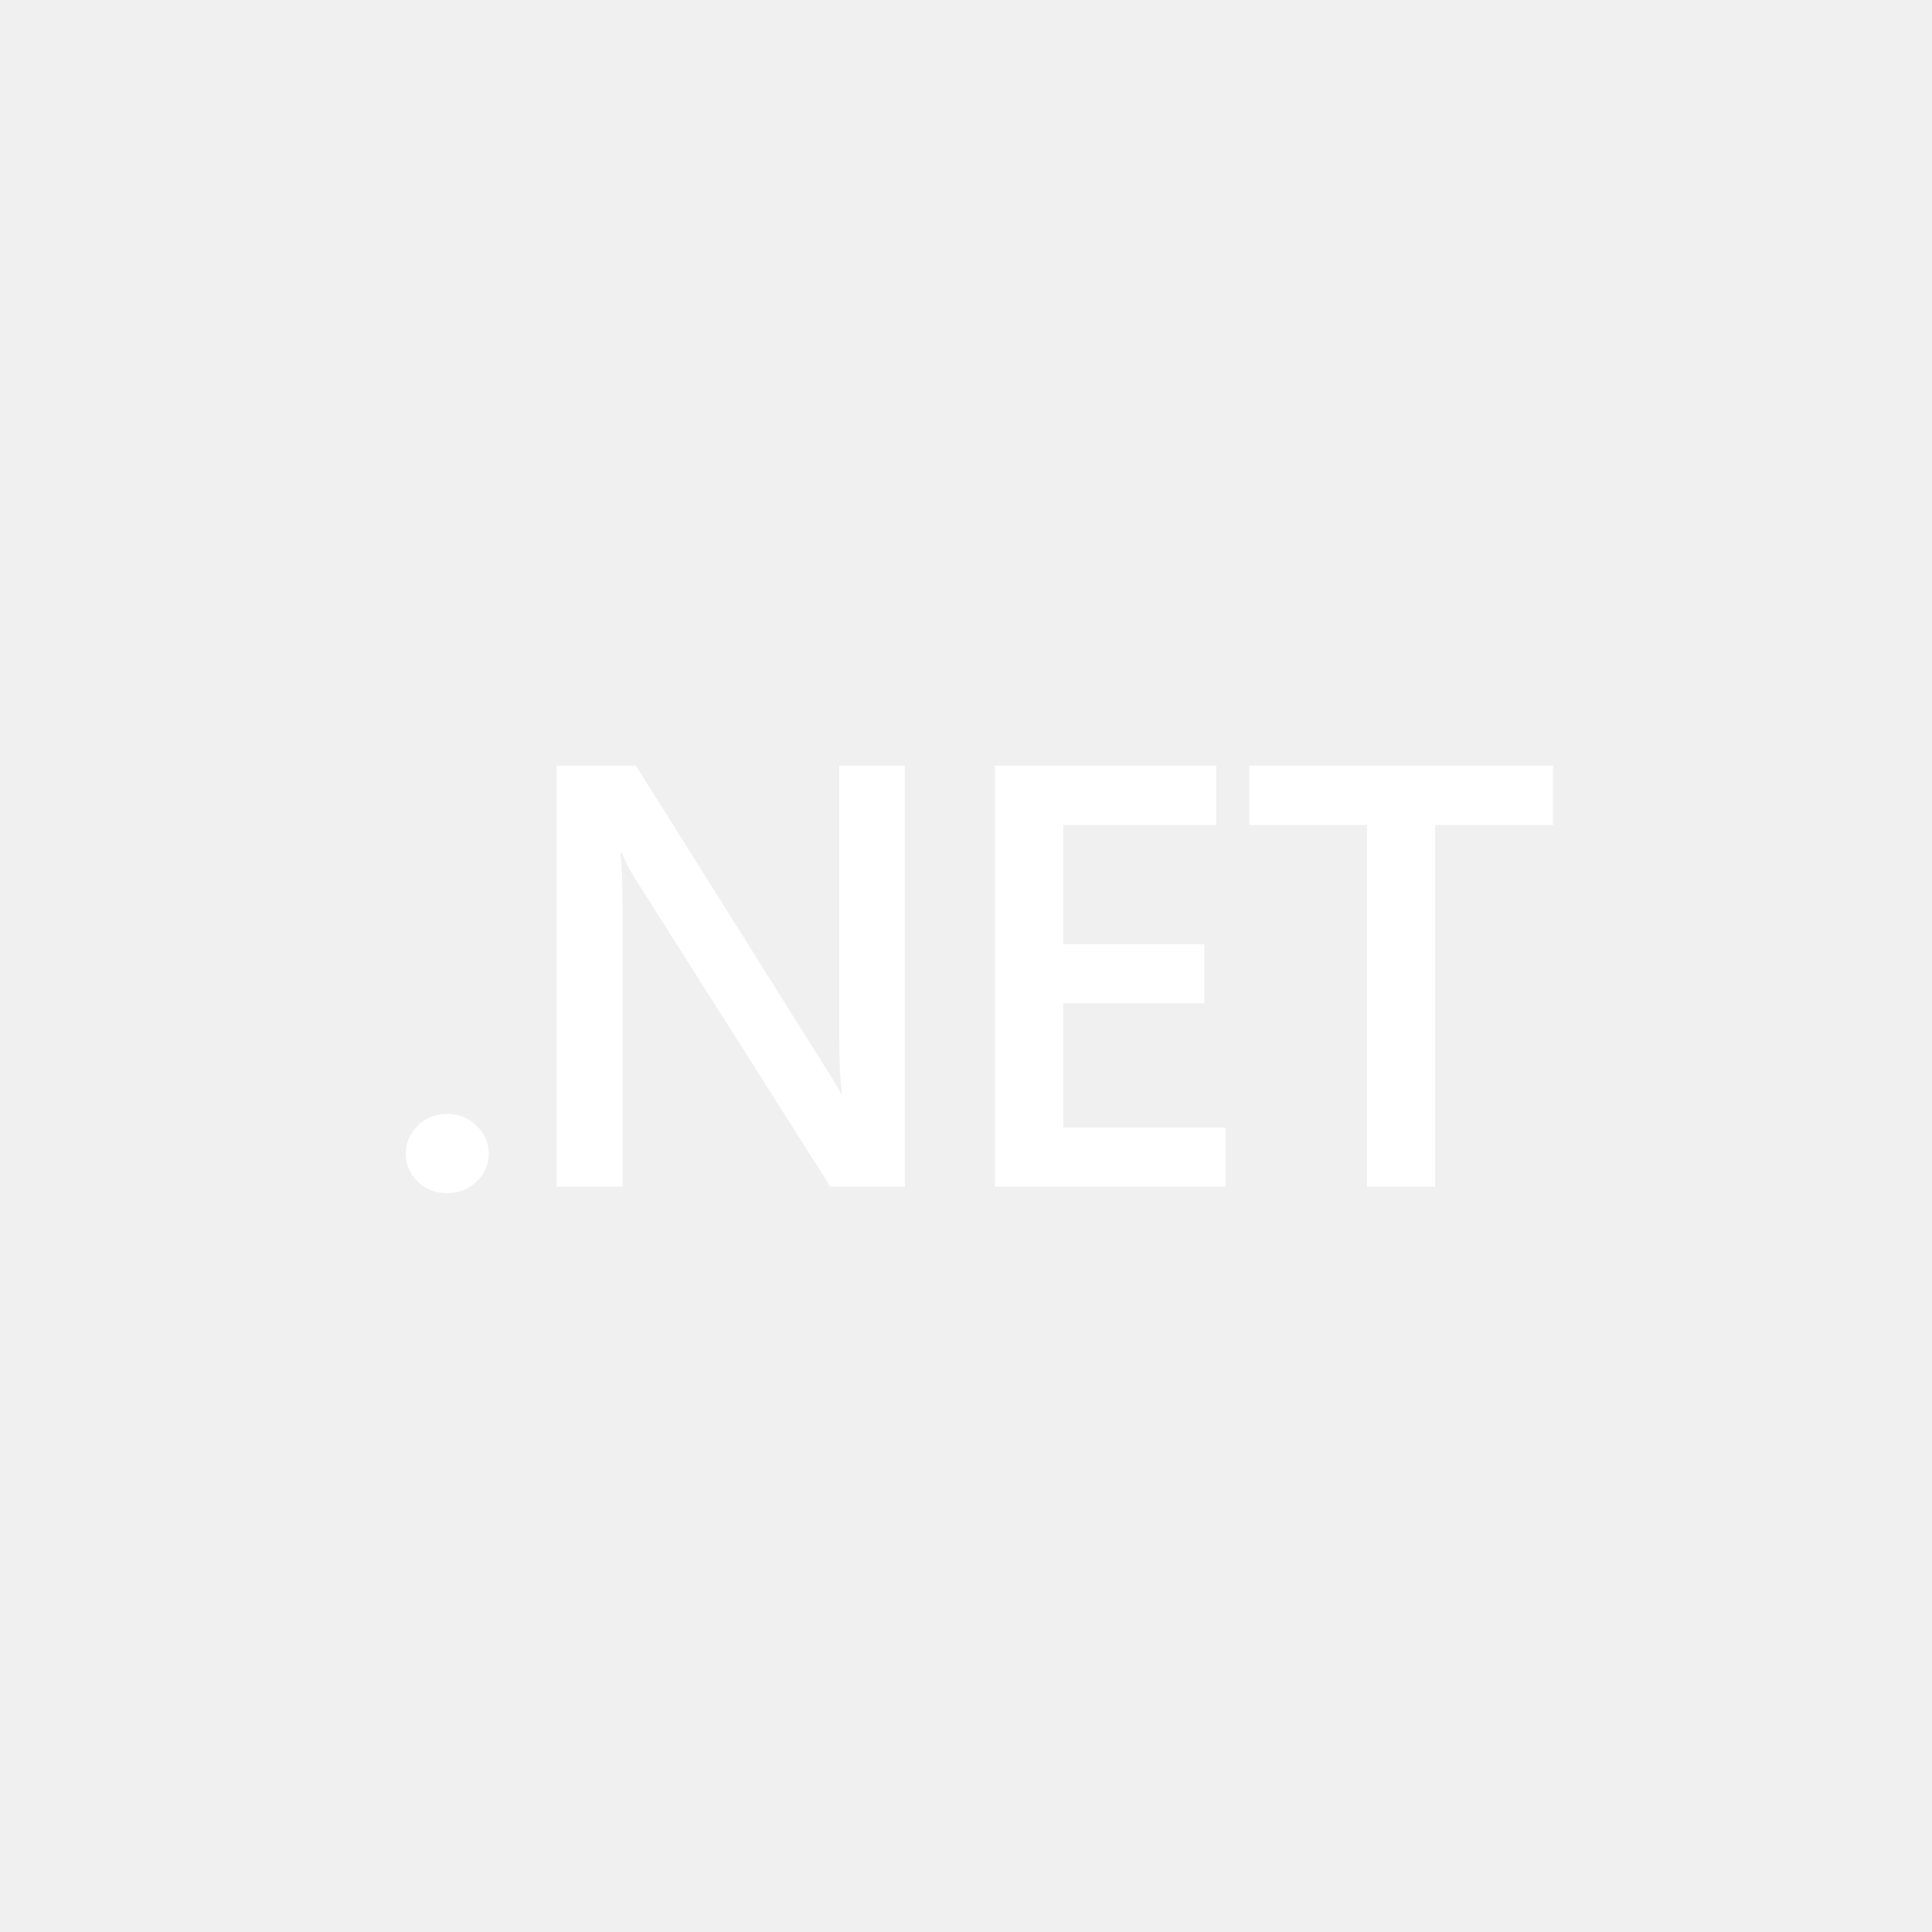
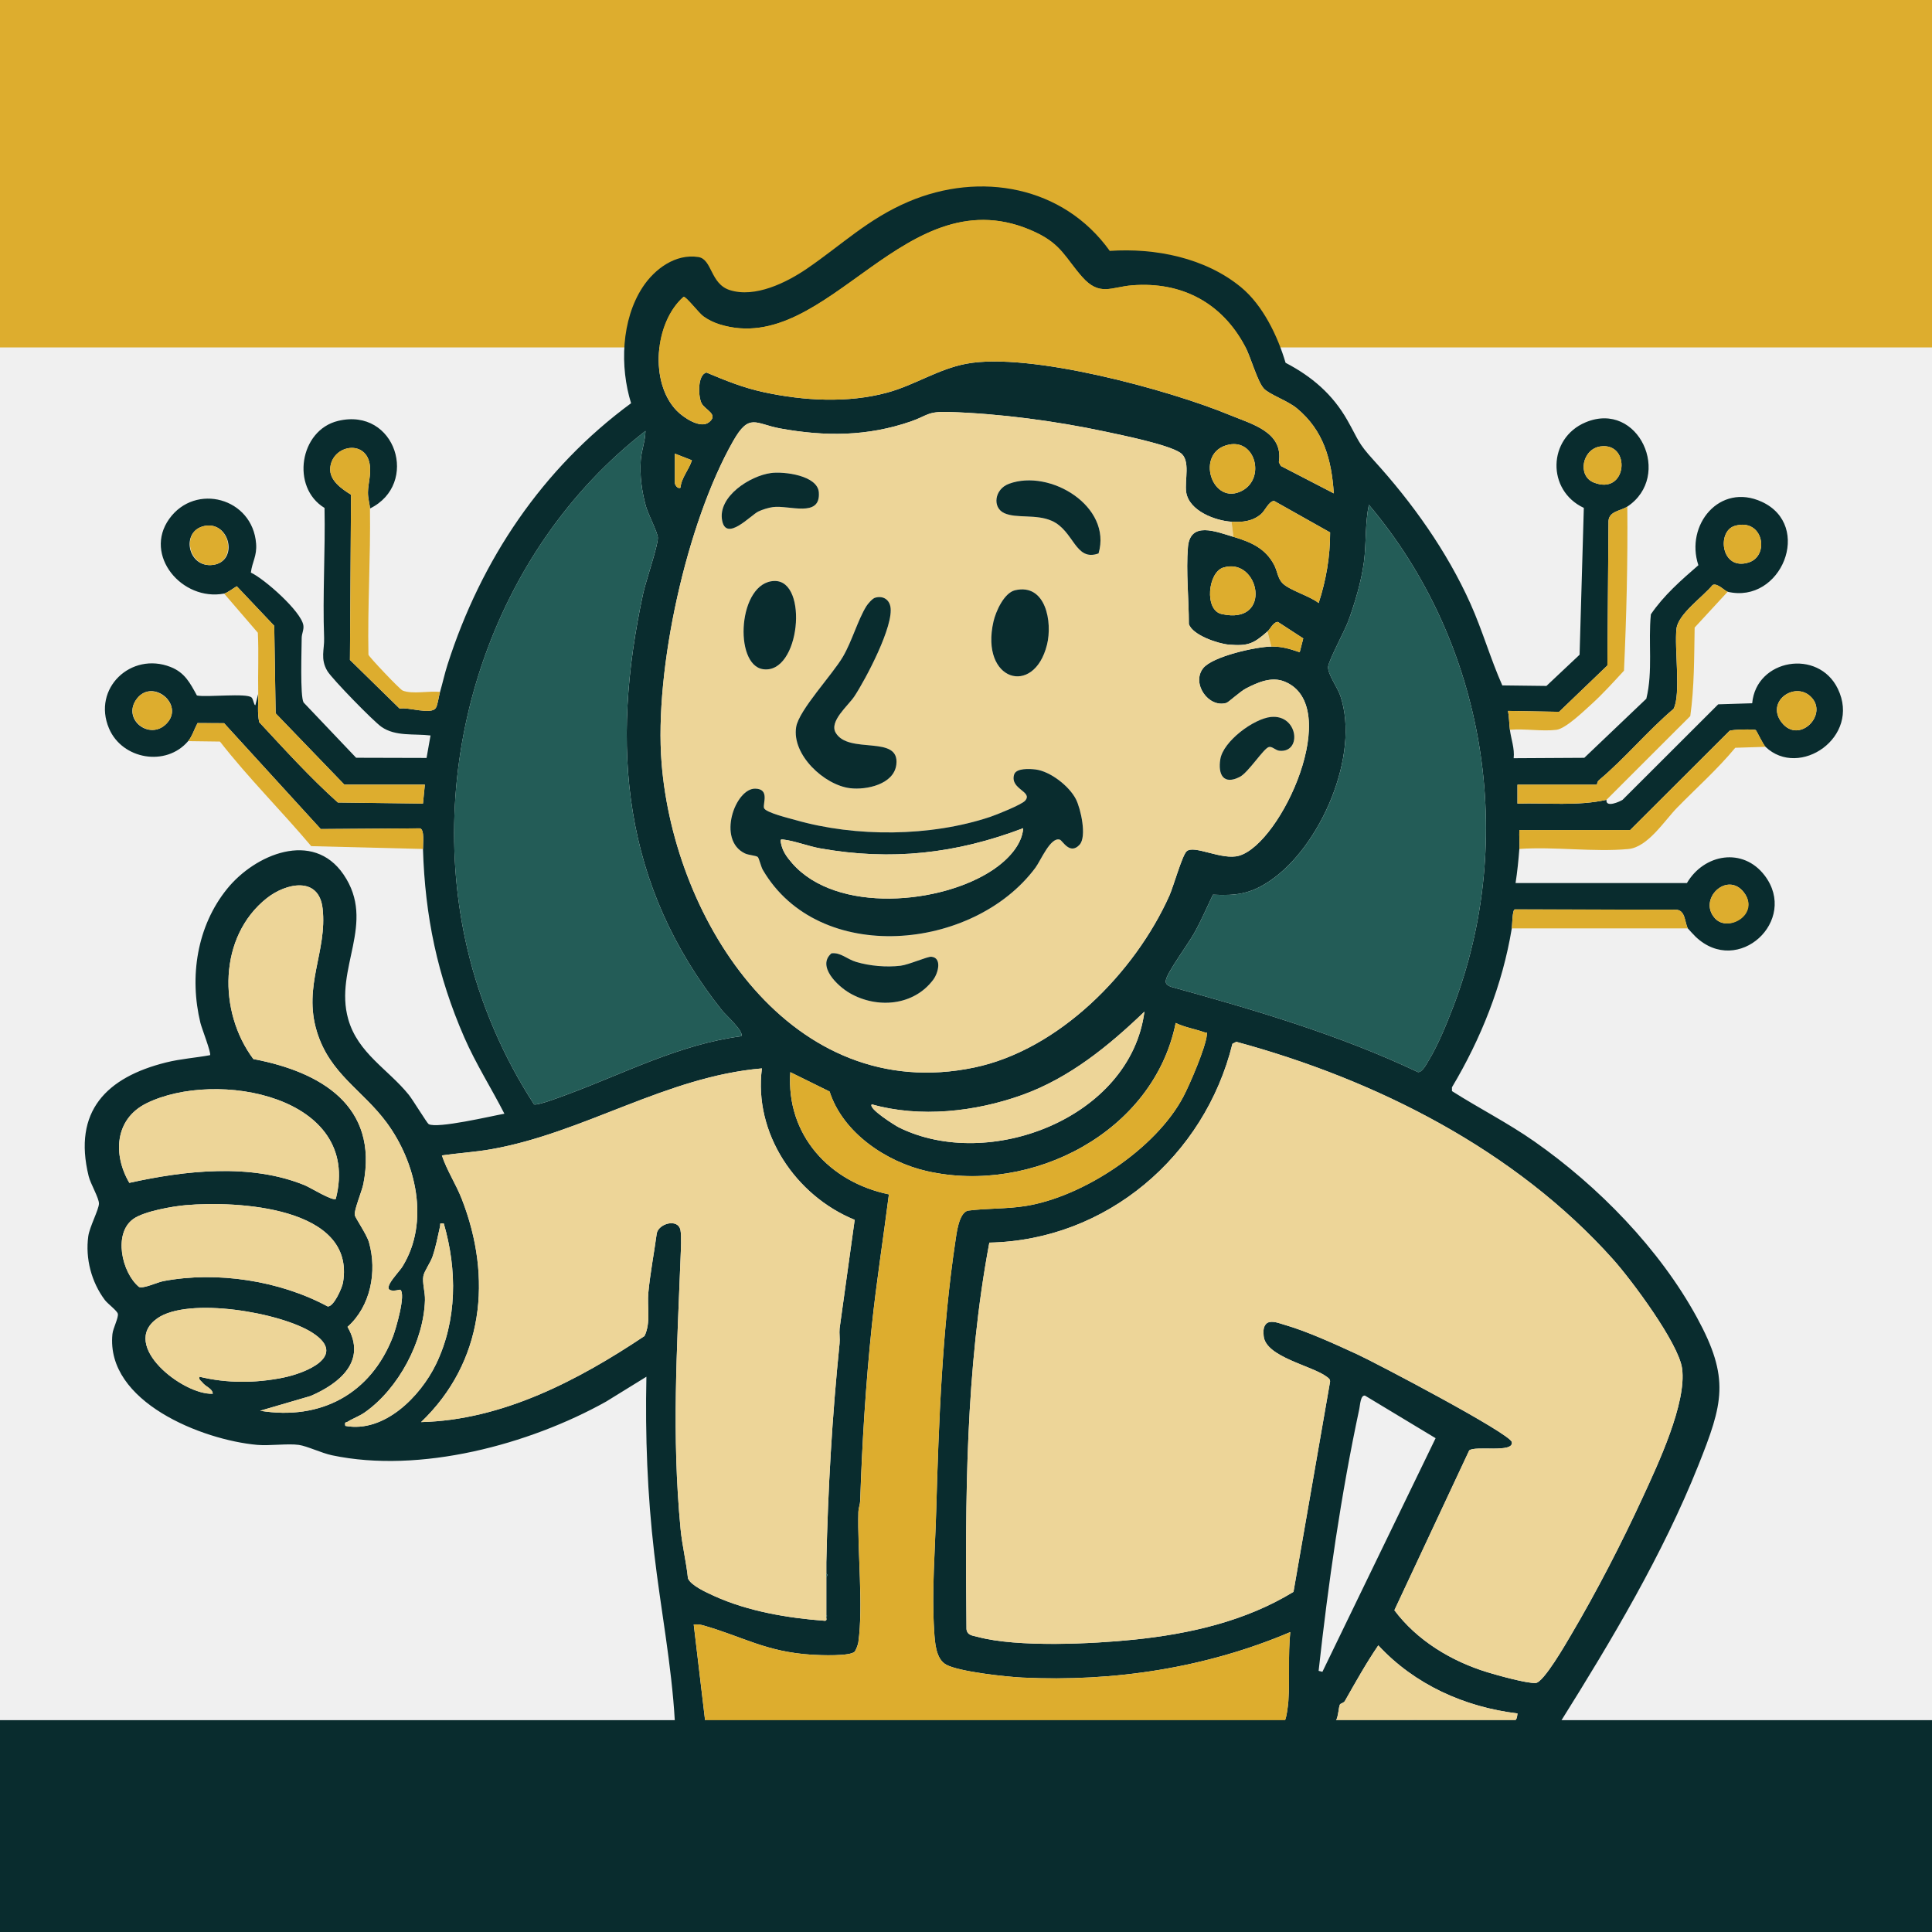
- <svg xmlns="http://www.w3.org/2000/svg" width="456" height="456" viewBox="0 0 456 456" version="1.1" xml:space="preserve" style="fill-rule:evenodd;clip-rule:evenodd;stroke-linejoin:round;stroke-miterlimit:2;">
-   <path d="m 105.5,281.609 c -2.703,0 -5.001,-0.9 -6.893,-2.702 -1.892,-1.848 -2.838,-4.042 -2.838,-6.582 0,-2.587 0.946,-4.804 2.838,-6.652 1.892,-1.848 4.19,-2.772 6.893,-2.772 2.748,0 5.068,0.924 6.96,2.772 1.937,1.848 2.906,4.064 2.906,6.652 0,2.54 -0.968,4.734 -2.906,6.582 -1.892,1.802 -4.212,2.702 -6.96,2.702 z" style="fill:#ffffff;fill-rule:nonzero;stroke-width:0.838" />
-   <path d="M 213.561,280.084 H 195.99 L 149.7,207.054 c -1.171,-1.848 -2.14,-3.765 -2.906,-5.751 h -0.406 c 0.361,2.125 0.541,6.675 0.541,13.65 v 65.132 h -15.543 v -99.36 h 18.719 l 44.737,71.298 c 1.892,2.957 3.109,4.989 3.649,6.098 h 0.27 c -0.45,-2.632 -0.676,-7.09 -0.676,-13.373 v -64.023 h 15.476 z" style="fill:#ffffff;fill-rule:nonzero;stroke-width:0.838" />
-   <path d="m 289.251,280.084 h -54.401 v -99.36 h 52.238 v 13.997 h -36.154 v 28.131 h 33.316 v 13.927 h -33.316 v 29.378 h 38.316 z" style="fill:#ffffff;fill-rule:nonzero;stroke-width:0.838" />
-   <path d="M 366.565,194.721 H 338.722 v 85.363 h -16.084 v -85.363 h -27.775 v -13.997 h 71.701 z" style="fill:#ffffff;fill-rule:nonzero;stroke-width:0.838" />
+ <svg xmlns="http://www.w3.org/2000/svg" width="456" height="456" viewBox="0 0 456 456" fill="none">
+   <g clip-path="url(#clip0_6_239)">
+     <rect y="-44" width="456" height="126" fill="#DDAD2E" />
+     <g clip-path="url(#clip1_6_239)">
+       <path d="M368.445 412.001H159.276V406.197C158.516 392.902 155.946 379.816 154.413 366.627C152.804 352.751 152.263 338.933 152.567 324.941L143.038 330.821C124.839 340.983 99.099 347.858 78.361 343.483C75.899 342.965 72.471 341.304 70.526 341.032C67.885 340.666 63.63 341.286 60.707 341.027C47.835 339.884 24.934 330.915 26.534 314.887C26.672 313.485 28.035 310.967 27.808 310.07C27.62 309.329 25.407 307.712 24.755 306.842C21.586 302.627 20.111 297.046 20.835 291.787C21.139 289.573 23.32 285.514 23.356 284.09C23.387 282.795 21.367 279.407 20.929 277.621C17.157 262.281 25.144 254.262 39.209 250.762C42.633 249.909 46.119 249.681 49.574 249.047C49.918 248.574 47.598 242.659 47.308 241.449C44.657 230.568 46.458 218.612 53.609 209.781C60.197 201.642 73.874 195.861 81.07 206.384C88.936 217.893 78.795 228.524 82.187 240.538C84.457 248.579 91.622 252.374 96.485 258.401C97.406 259.539 100.807 265.116 101.173 265.321C103.193 266.446 116.016 263.406 119.051 262.865C115.971 256.838 112.307 251.092 109.589 244.864C103.243 230.332 100.306 216.215 99.832 200.365C99.801 199.258 100.253 195.771 99.126 195.508L75.706 195.673L52.894 170.689L46.624 170.662C45.935 171.921 45.328 173.841 44.407 174.922C39.196 181.051 28.84 179.252 25.729 171.926C21.711 162.479 30.941 153.764 40.25 157.42C43.62 158.746 44.845 161.171 46.476 164.148C48.711 164.648 58.276 163.505 59.393 164.64C59.827 165.082 59.911 166.452 60.273 166.443L60.944 163.76C60.989 165.974 60.707 168.26 61.176 170.448C67.215 176.935 73.154 183.507 79.738 189.409L99.832 189.659L100.275 185.19H81.28L65.056 168.359L64.725 147.705L55.885 138.365C55.165 138.776 53.587 139.964 52.899 140.098C42.963 141.973 33.788 131.057 39.942 122.467C46.096 113.877 59.634 117.493 60.448 128.329C60.667 131.244 59.536 132.566 59.21 135.142C62.41 136.633 71.063 144.272 71.599 147.58C71.769 148.616 71.21 149.549 71.206 150.576C71.197 153.237 70.799 164.318 71.648 165.796L84.055 178.85L100.677 178.895L101.616 173.591C97.723 173.118 93.356 173.881 90.026 171.551C88.105 170.207 78.419 160.278 77.275 158.394C75.546 155.536 76.596 153.25 76.498 150.598C76.122 140.365 76.801 130.177 76.596 119.886C68.596 115.033 70.705 101.523 79.8 99.34C93.423 96.068 99.086 114.261 87.318 120.02C87.305 119.083 86.826 117.681 86.849 116.203C86.884 114.1 87.555 112.27 87.314 109.975C86.639 103.559 78.37 104.943 77.941 110.479C77.718 113.404 80.668 115.408 82.853 116.765L82.598 155.764L94.335 167.256C96.391 166.814 101.83 168.827 102.889 167.055C103.327 166.323 103.56 164.336 103.855 163.331C104.481 161.188 104.95 158.978 105.634 156.849C113.554 132.137 127.981 110.6 148.951 95.17C146.279 86.576 146.623 75.508 151.678 67.789C154.494 63.494 159.45 59.815 164.836 60.672C168.103 61.19 167.62 66.972 172.228 68.463C178.19 70.387 185.632 66.704 190.437 63.422C198.669 57.797 204.833 51.698 214.393 47.618C231.332 40.394 250.966 43.885 261.93 59.221C272.665 58.489 284.456 60.833 292.907 67.789C298.065 72.035 301.569 79.321 303.428 85.629C309.645 88.871 314.539 93.067 318.012 99.188C320.712 103.939 320.394 104.425 324.216 108.618C333.329 118.618 341.512 130.106 347.068 142.491C349.892 148.79 351.783 155.465 354.581 161.773L364.999 161.898L372.821 154.532L373.822 119.873C365.026 115.765 365.285 103.443 374.229 99.684C386.738 94.433 394.895 112.39 384.084 119.574C382.551 120.592 379.802 120.623 379.645 122.953L379.382 157.068L367.985 168.006L355.926 167.792C356.203 169.247 356.194 170.827 356.373 172.256C356.655 174.466 357.522 176.658 357.263 178.958L373.934 178.864L388.575 164.916C390.167 158.389 388.987 151.63 389.644 145C392.669 140.54 396.804 136.923 400.862 133.405C397.689 123.909 405.89 113.855 415.834 118.44C427.987 124.043 420.42 142.656 407.767 139.669C407.115 139.517 405.331 137.513 404.205 138.084C402.011 140.803 396.106 144.897 395.691 148.366C395.145 152.893 396.79 163.943 394.994 167.314C388.794 172.573 383.623 178.908 377.397 184.132C377.08 184.4 376.95 184.802 376.928 185.208H358.156V189.677C365.151 189.458 372.284 190.307 379.163 188.78C378.953 190.757 382.376 189.164 382.966 188.78L405.541 166.238L413.56 165.988C414.498 155.527 429.158 153.023 433.775 162.572C439.295 173.997 424.666 183.873 416.706 176.274C416.116 175.712 414.596 172.448 414.404 172.328C413.989 172.064 408.929 172.171 408.223 172.488L384.75 195.919H358.603C358.523 197.392 358.715 198.914 358.603 200.383C358.398 203.031 358.125 205.79 357.71 208.419H398.158C402.212 201.508 411.392 199.937 416.491 206.625C424.599 217.25 410.234 230.613 400.214 221.099C399.968 220.862 398.448 219.251 398.381 219.135C397.59 217.768 397.885 214.715 395.449 214.71L357.522 214.643C356.923 214.746 356.932 218.425 356.816 219.135C354.617 232.461 349.58 245.096 342.692 256.637L342.706 257.53C349.11 261.602 355.908 265.044 362.139 269.406C377.219 279.956 391.686 294.761 400.527 310.976C408.375 325.365 406.681 331.25 400.826 345.921C392.459 366.882 380.383 387.133 368.436 406.202M314.807 116.444C314.28 108.466 312.416 101.613 306.083 96.367C303.902 94.563 299.495 93.072 298.266 91.674C296.715 89.911 295.24 84.344 293.877 81.772C288.433 71.49 278.931 66.423 267.217 67.342C262.251 67.735 259.525 70.043 255.377 65.315C251.444 60.833 250.506 57.69 244.423 54.828C213.758 40.407 195.608 84.509 169.909 76.579C168.519 76.151 167.2 75.517 166.016 74.664C164.952 73.896 161.926 69.945 161.345 70.048C154.444 76.084 153.242 90.348 159.767 96.978C161.309 98.545 165.265 101.251 167.303 99.688C169.748 97.809 166.396 96.751 165.587 95.184C164.778 93.617 164.585 88.473 166.735 87.929C171.321 89.848 175.366 91.505 180.273 92.567C189.677 94.599 200.117 95.197 209.427 92.661C215.917 90.893 221.401 87.112 228.087 85.853C242.97 83.044 275.812 91.982 290.212 97.938C295.45 100.104 302.968 101.943 301.842 109.091L302.298 109.975L314.807 116.449V116.444ZM290.677 123.141C286.775 122.9 280.652 120.556 279.977 116.194C279.544 113.399 281.09 108.577 278.587 106.867C275.718 104.907 264.71 102.684 260.812 101.854C249.165 99.362 235.792 97.59 223.877 97.233C218.786 97.081 218.987 98.099 214.929 99.492C204.703 103.014 194.759 103.046 184.211 101.135C178.293 100.063 176.885 97.344 173.051 104.09C162.038 123.458 154.404 157.996 156.152 180.06C159.119 217.599 186.919 260.923 229.915 251.967C249.92 247.802 267.861 229.573 276.004 211.393C276.938 209.312 278.998 201.959 280.062 200.941C281.783 199.285 288.433 203.16 292.483 201.959C302.539 198.986 317.181 166.524 303.187 160.867C300.125 159.63 296.93 161.019 294.092 162.488C292.711 163.202 289.975 165.751 289.466 165.903C285.265 167.171 281.148 161.313 283.964 157.728C286.176 154.911 296.501 152.634 300.063 152.603C302.7 152.581 304.313 153.134 306.763 153.942L307.603 150.679L301.623 146.79C300.537 146.781 299.817 148.464 299.169 149.027C295.884 151.906 294.664 152.531 290.016 152.143C287.495 151.933 281.407 149.893 280.598 147.263C280.612 141.464 279.901 134.861 280.384 129.141C280.907 122.953 286.918 125.445 291.128 126.704C295.339 127.963 298.704 129.427 300.756 133.383C301.489 134.794 301.591 136.544 302.722 137.669C304.421 139.356 309.149 140.665 311.236 142.33C312.993 136.946 313.958 131.342 313.94 125.663L300.729 118.23C299.482 118.257 298.597 120.534 297.618 121.355C295.584 123.065 293.242 123.293 290.682 123.132L290.677 123.141ZM174.919 244.578C175.826 243.623 171.142 239.399 170.463 238.542C146.895 208.92 143.986 176.194 151.816 140.026C152.442 137.129 155.289 128.923 155.271 126.936C155.262 125.726 152.96 121.355 152.447 119.48C151.481 115.984 150.985 112.279 151.235 108.644C151.396 106.358 152.335 103.97 152.348 101.72C116.061 129.833 99.828 179.458 110.331 224.05C113.366 236.93 118.877 249.641 126.068 260.678C127.078 260.919 132.486 258.838 133.912 258.311C147.396 253.32 160.429 246.471 174.923 244.583L174.919 244.578ZM290.114 104.93C281.783 106.568 286.051 119.837 293.323 115.739C298.606 112.761 296.309 103.711 290.114 104.93ZM377.724 105.372C373.451 105.988 372.226 112.292 376.155 113.877C384.128 117.087 385.071 104.314 377.724 105.372ZM159.276 107.068V113.989C159.276 114.337 159.866 115.484 160.612 115.105C160.818 112.729 162.628 110.877 163.307 108.635L159.276 107.064V107.068ZM286.279 211.17C284.827 214.215 283.468 217.38 281.814 220.327C280.464 222.724 275.682 229.251 275.213 231.185C274.971 232.176 275.418 232.435 276.254 232.872C296.17 238.373 316.01 244.199 334.714 253.057C335.756 253.039 336.703 251.11 337.235 250.235C339.398 246.681 341.347 241.904 342.858 237.993C358.308 198.044 350.648 151.737 323.08 119.127C322.169 123.574 322.508 128.19 321.914 132.691C321.324 137.133 319.813 142.258 318.276 146.469C317.409 148.844 313.628 155.813 313.476 157.34C313.306 159.059 315.666 162.18 316.358 164.233C321.078 178.176 311.692 199.816 299.759 207.884C295.196 210.969 291.808 211.451 286.279 211.165V211.17ZM48.318 124.128C42.512 125.257 44.251 134.2 50.325 133.325C56.398 132.45 54.244 122.98 48.318 124.128ZM409.43 124.128C405.157 125.391 406.176 134.803 412.715 132.762C417.783 131.182 416.165 122.136 409.43 124.128ZM288.755 133.95C285.081 135.048 284.21 144 288.313 144.924C300.514 147.67 297.283 131.396 288.755 133.95ZM39.339 170.756C43.598 166.282 36.076 160.054 32.335 164.876C28.594 169.698 35.325 174.971 39.339 170.756ZM427.303 164.354C423.508 160.827 416.737 165.577 420.492 170.484C424.603 175.859 431.795 168.524 427.303 164.354ZM94.465 304.4C88.502 305.699 93.866 300.757 95.005 298.913C101.482 288.412 98.206 274.375 91.264 264.968C85.544 257.222 77.856 253.49 74.79 243.476C71.465 232.604 77.284 224.528 76.144 214.442C75.273 206.701 67.478 208.428 62.968 211.996C51.549 221.036 51.451 238.806 59.8 249.963C75.706 252.967 89.383 261.022 85.767 279.416C85.427 281.135 83.559 285.586 83.725 286.742C83.827 287.461 86.531 291.26 87.094 293.238C89.039 300.105 87.497 308.306 82.026 313.173C86.643 321.218 80.212 326.504 73.32 329.486L61.395 332.973C75.724 335.326 87.559 328.964 92.762 315.423C93.396 313.766 95.886 305.377 94.465 304.4ZM404.791 216.759C407.941 220.197 415.334 215.496 411.597 210.629C407.669 205.513 400.652 212.241 404.791 216.759ZM205.762 260.651C204.806 261.62 211.371 265.709 212.154 266.093C233.388 276.621 266.828 263.865 270.113 238.774C261.684 246.869 252.459 254.414 241.299 258.428C230.139 262.441 217.164 263.874 205.762 260.651ZM303.191 406.197C303.629 405.635 304.014 402.541 304.081 401.505C304.434 396.125 303.987 390.602 304.528 385.214C284.67 393.661 262.886 396.996 241.267 395.947C237.5 395.763 226.353 394.571 223.314 392.897C220.851 391.54 220.65 387.62 220.485 385.008C219.877 375.592 220.704 365.801 220.967 356.435C221.548 335.772 222.406 313.481 225.473 293.073C225.759 291.18 226.268 286.345 228.413 285.742C232.932 285.157 237.562 285.367 242.063 284.644C255.708 282.461 272.813 271.12 279.28 258.87C280.817 255.963 284.527 247.302 284.835 244.31C284.934 243.36 284.795 243.837 284.232 243.636C282.033 242.851 279.62 242.476 277.488 241.44C272.294 267.183 243.565 282.019 218.786 276.416C209.177 274.241 198.911 267.348 195.804 257.628L186.53 253.057C185.507 267.852 195.755 279.005 209.798 281.898C208.48 292.296 206.831 302.681 205.749 313.11C204.332 326.767 203.47 340.63 203.023 354.229C202.991 355.122 202.62 355.939 202.594 356.841C202.352 366.123 203.791 378.954 202.585 387.633C202.518 388.129 202.03 389.446 201.744 389.799C200.788 390.964 193.556 390.674 191.67 390.558C180.76 389.884 175.455 386.334 165.98 383.629C165.229 383.414 164.505 383.347 163.732 383.423L166.396 405.907C166.507 406.452 167.093 406.103 167.307 406.188C167.75 406.367 167.96 407.023 168.648 406.188H169.989L170.347 406.492L170.883 406.188H181.163L181.699 406.492L182.056 406.188H183.844L184.381 406.492L184.738 406.188H186.079L186.437 406.492L186.973 406.188H194.571C194.866 406.894 196.511 406.894 196.806 406.188H201.722C202.169 406.729 202.616 406.729 203.063 406.188H207.085C207.532 406.729 207.979 406.729 208.426 406.188H211.108C211.653 406.8 212.332 406.813 212.896 406.188H214.236C214.683 406.733 215.126 406.729 215.577 406.188H216.471C217.039 406.813 217.709 406.8 218.259 406.188H219.153L219.694 406.496L220.047 406.188H228.539L228.896 406.492L229.432 406.188H233.008L233.366 406.492L233.902 406.188H254.908C255.355 406.724 255.802 406.729 256.249 406.188H267.87C268.316 406.729 268.763 406.729 269.21 406.188H273.233C273.528 406.894 275.173 406.894 275.468 406.188H277.255C277.823 406.809 278.493 406.8 279.043 406.188H288.876L289.412 406.487L289.77 406.188H292.451C292.898 406.724 293.35 406.729 293.792 406.188H295.133C295.558 406.907 297.363 406.921 297.815 406.188H302.284C302.847 406.787 302.816 406.653 303.178 406.188L303.191 406.197ZM305.297 375.713L313.936 326.071C313.927 325.49 313.596 325.299 313.198 324.99C309.784 322.343 298.731 320.329 298.257 315.347C298.15 314.226 298.105 312.878 299.169 312.208C300.335 311.632 301.976 312.342 303.174 312.686C308.537 314.226 315.192 317.289 320.336 319.651C324.573 321.597 356.373 338.299 356.82 340.358C357.401 343.041 348.127 341.134 346.764 342.349L329.11 380.057C334.428 387.187 342.581 392.116 351.122 394.71C353.49 395.429 360.342 397.348 362.452 397.232C364.329 397.125 369.585 387.95 370.76 385.964C376.758 375.833 382.819 364.074 387.744 353.372C391.257 345.738 398.149 331.161 397.009 322.972C396.178 316.99 385.054 302.078 380.741 297.256C357.669 271.455 324.922 254.883 291.799 245.895L290.887 246.36C284.335 272.893 261.183 292.729 233.509 293.292C227.864 323.356 227.81 353.97 228.114 384.539C228.311 386.022 229.593 386.04 230.769 386.352C240.137 388.87 257.818 388.013 267.655 386.999C280.795 385.647 293.958 382.651 305.297 375.717V375.713ZM195.031 368.695C195.429 351.3 196.394 334.451 198.155 317.124C198.276 315.945 198.053 314.744 198.164 313.561L201.726 287.912C187.755 282.211 177.833 267.442 179.831 252.168C157.247 254.101 137.903 267.343 116.012 271.232C112.146 271.92 108.177 272.147 104.297 272.705C105.442 276.197 107.609 279.456 108.986 282.978C116.262 301.618 114.175 321.499 99.385 335.647C118.582 335.188 136.522 325.763 152.12 315.334C153.658 312.115 152.706 308.462 153.028 305.078C153.457 300.507 154.409 295.582 155.025 291.001C155.651 288.666 160.089 287.586 160.608 290.35C160.876 291.783 160.702 294.979 160.639 296.604C159.794 318.7 158.516 338.616 160.63 360.868C160.997 364.725 161.98 368.645 162.373 372.521C163.057 374.222 166.789 375.878 168.505 376.664C176.519 380.32 186.034 381.919 194.75 382.548C195.308 382.459 194.937 381.82 195.031 381.637C195.121 381.468 195.344 381.437 195.031 381.191V379.405C195.031 377.476 195.027 375.53 195.031 373.601V373.155C195.031 372.856 195.022 372.561 195.031 372.262L195.335 371.726L195.031 371.369C195.049 370.628 195.013 369.878 195.031 369.137V368.69V368.695ZM79.255 282.965C85.535 258.642 50.95 252.298 34.561 260.414C27.07 264.124 26.61 272.518 30.525 279.184C43.687 276.268 59.174 274.5 71.974 279.768C73.244 280.291 78.54 283.563 79.255 282.965ZM43.875 284.447C40.679 284.729 34.033 285.885 31.481 287.693C26.69 291.082 28.719 300.35 32.809 303.752C33.873 304.221 37.073 302.658 38.574 302.373C51.241 299.98 66.03 302.261 77.342 308.355C78.777 308.485 80.748 303.953 80.954 302.739C84.011 284.738 55.697 283.412 43.875 284.452V284.447ZM104.744 288.778C103.56 288.671 104.02 288.756 103.864 289.448C103.305 291.894 102.898 294.211 102.081 296.604C101.584 298.051 100.154 299.975 99.926 301.167C99.622 302.743 100.364 304.958 100.302 306.882C99.993 316.606 94.067 327.754 86.12 333.344C84.766 334.295 83.313 334.764 82.084 335.549C81.646 335.831 81.289 335.505 81.508 336.549C90.692 338.259 99.216 329.611 102.907 321.986C107.927 311.628 107.918 299.676 104.744 288.778ZM47.093 324.946C53.569 326.513 60.242 326.477 66.759 325.174C72.184 324.089 82.178 320.053 73.771 314.588C66.361 309.775 44.434 306.002 37.108 311.177C28.138 317.517 43.218 329.294 50.213 328.96C50.155 327.705 48.577 327.357 47.755 326.285C47.41 325.839 46.883 325.723 47.089 324.946H47.093ZM312.121 394.589L338.84 339.447L322.178 329.401C321.109 329.205 321.011 331.701 320.832 332.522C316.479 352.894 313.507 373.655 311.227 394.362L312.121 394.589ZM355.931 406.197C357.571 406.17 357.969 406.447 358.165 404.416C345.673 402.911 333.879 397.603 325.315 388.348C322.441 392.549 319.943 397.04 317.431 401.465C317.163 401.938 316.39 402.067 316.269 402.286C315.925 402.92 315.907 405.228 315.259 406.197L315.706 406.644C316.448 406.662 317.199 406.617 317.941 406.644C318.383 406.657 318.839 406.662 319.281 406.644C325.494 406.425 332.77 405.603 338.947 406.197C338.996 406.407 339.188 406.621 339.394 406.644C339.926 406.702 340.627 406.671 341.182 406.644C341.669 406.621 342.308 406.782 342.522 406.197C343.859 406.153 345.209 406.206 346.545 406.197H346.992C348.033 406.197 349.079 406.197 350.12 406.197H355.484C355.694 406.483 355.868 406.197 355.931 406.197Z" fill="#092C2E" />
+       <path d="M305.297 375.712C293.958 382.641 280.796 385.636 267.656 386.994C257.818 388.007 240.137 388.864 230.769 386.346C229.598 386.029 228.311 386.016 228.114 384.534C227.811 353.969 227.864 323.355 233.509 293.286C261.184 292.723 284.335 272.887 290.888 246.354L291.799 245.89C324.922 254.877 357.665 271.45 380.741 297.251C385.054 302.072 396.174 316.984 397.01 322.967C398.149 331.155 391.258 345.732 387.745 353.366C382.819 364.068 376.759 375.828 370.761 385.958C369.585 387.945 364.329 397.119 362.452 397.227C360.343 397.347 353.495 395.427 351.122 394.704C342.586 392.11 334.433 387.181 329.11 380.051L346.764 342.343C348.132 341.129 357.402 343.035 356.821 340.352C356.374 338.289 324.574 321.587 320.337 319.645C315.192 317.283 308.537 314.221 303.174 312.68C301.976 312.336 300.336 311.627 299.169 312.203C298.106 312.872 298.15 314.221 298.258 315.341C298.731 320.324 309.789 322.333 313.199 324.985C313.597 325.293 313.928 325.489 313.936 326.065L305.297 375.707V375.712Z" fill="#EDD598" />
+       <path d="M290.678 123.14L291.125 126.711C286.919 125.457 280.903 122.961 280.38 129.149C279.897 134.873 280.608 141.476 280.595 147.271C281.404 149.901 287.491 151.936 290.012 152.151C294.66 152.539 295.885 151.91 299.165 149.034L300.059 152.606C296.497 152.637 286.173 154.919 283.96 157.731C281.144 161.321 285.265 167.179 289.462 165.906C289.972 165.75 292.707 163.205 294.088 162.491C296.93 161.022 300.122 159.629 303.183 160.87C317.172 166.527 302.535 198.989 292.479 201.962C288.43 203.159 281.779 199.288 280.058 200.944C278.999 201.962 276.934 209.316 276 211.396C267.857 229.576 249.916 247.801 229.911 251.97C186.915 260.926 159.116 217.602 156.148 180.063C154.405 157.995 162.034 123.457 173.047 104.094C176.882 97.348 178.289 100.067 184.207 101.138C194.755 103.049 204.699 103.013 214.925 99.495C218.979 98.098 218.782 97.08 223.873 97.236C235.793 97.593 249.161 99.366 260.808 101.857C264.706 102.692 275.71 104.911 278.583 106.871C281.086 108.581 279.544 113.398 279.973 116.197C280.648 120.559 286.771 122.903 290.673 123.144L290.678 123.14ZM181.959 111.648C177.056 112.291 169.315 117.202 170.454 122.903C171.451 127.894 177.177 121.595 178.982 120.724C179.907 120.278 181.396 119.818 182.406 119.68C186.258 119.157 193.691 122.296 193.266 116.224C192.985 112.215 185.105 111.233 181.959 111.643V111.648ZM259.284 130.622C262.529 119.523 247.852 110.59 238.135 114.184C234.694 115.461 234.162 119.818 237.053 121.117C239.95 122.421 244.517 121.287 248.218 122.912C253.528 125.247 253.729 132.623 259.284 130.618V130.622ZM182.817 137.127C174.178 137.27 173.096 156.932 180.091 157.946C188.851 159.218 190.889 136.989 182.817 137.127ZM239.592 139.311C236.982 139.913 235.024 144.342 234.484 146.704C231.283 160.732 244.035 164.527 247.114 152.178C248.437 146.865 246.859 137.636 239.592 139.311ZM206.523 141.087C205.906 141.275 204.838 142.494 204.48 143.074C202.447 146.356 201.106 151.302 198.965 154.977C196.489 159.232 188.551 167.616 187.908 171.607C186.848 178.162 194.54 185.309 200.663 186.042C204.498 186.501 210.988 185.126 211.551 180.47C212.418 173.291 200.283 178.188 197.235 172.942C195.662 170.237 200.176 166.58 201.651 164.357C204.306 160.343 211.086 147.57 210.139 143.114C209.763 141.346 208.244 140.57 206.518 141.092L206.523 141.087ZM299.97 169.223C295.885 169.639 288.707 174.969 288.023 179.197C287.437 182.832 288.765 185.35 292.631 183.358C294.655 182.314 298.235 176.63 299.482 176.318C300.296 176.112 301.007 177.13 302.066 177.211C307.375 177.617 306.343 168.576 299.965 169.228L299.97 169.223ZM254.811 199.373C256.567 197.458 255.07 190.828 253.948 188.627C252.366 185.528 247.901 182.046 244.432 181.617C243.06 181.447 239.816 181.242 239.355 182.84C238.35 186.314 243.878 186.792 241.956 188.988C241.134 189.926 235.221 192.305 233.71 192.805C219.627 197.502 201.995 197.618 187.787 193.556C186.392 193.158 180.649 191.792 180.327 190.703C180.006 189.613 181.713 186.22 178.285 186.14C173.525 186.028 169.132 198.288 175.863 201.444C176.698 201.837 178.45 201.936 178.844 202.262C179.165 202.529 179.608 204.547 180.046 205.302C193.262 227.96 229.759 224.477 244.388 204.802C245.635 203.123 247.968 197.422 250.167 198.185C250.806 198.409 252.527 201.869 254.815 199.373H254.811ZM196.243 225.009C192.744 227.991 197.638 232.701 200.543 234.384C206.97 238.108 215.658 237.438 220.293 231.192C221.469 229.612 222.371 226.04 219.815 225.812C218.908 225.732 214.492 227.701 212.557 227.933C209.236 228.335 205.289 228 202.085 227.036C199.837 226.361 198.442 224.745 196.243 225.004V225.009Z" fill="#EDD598" />
+       <path d="M195.032 381.641C194.938 381.824 195.304 382.462 194.75 382.551C186.035 381.922 176.519 380.324 168.506 376.667C166.789 375.881 163.057 374.229 162.374 372.524C161.98 368.649 160.997 364.733 160.631 360.871C158.517 338.615 159.795 318.703 160.64 296.608C160.702 294.983 160.876 291.786 160.608 290.353C160.09 287.585 155.652 288.67 155.026 291.005C154.409 295.59 153.457 300.51 153.028 305.082C152.711 308.466 153.663 312.122 152.121 315.337C136.522 325.766 118.582 335.191 99.386 335.651C114.175 321.502 116.267 301.617 108.986 282.982C107.61 279.459 105.442 276.2 104.298 272.709C108.177 272.151 112.151 271.923 116.012 271.235C137.899 267.342 157.247 254.1 179.831 252.171C177.833 267.445 187.756 282.214 201.727 287.915L198.165 313.564C198.053 314.743 198.277 315.948 198.156 317.127C196.395 334.454 195.425 351.304 195.032 368.698C195.032 368.845 195.032 368.997 195.032 369.144C195.014 369.885 195.05 370.635 195.032 371.377C195.023 371.676 195.041 371.97 195.032 372.269C195.023 372.569 195.032 372.863 195.032 373.162C195.032 373.31 195.032 373.461 195.032 373.609C195.027 375.538 195.032 377.484 195.032 379.413V381.645V381.641Z" fill="#EDD598" />
+       <path d="M174.919 244.577C160.425 246.466 147.392 253.314 133.908 258.306C132.482 258.833 127.074 260.909 126.064 260.672C118.873 249.635 113.362 236.925 110.327 224.044C99.824 179.452 116.057 129.828 152.344 101.714C152.331 103.964 151.388 106.348 151.231 108.639C150.977 112.273 151.477 115.978 152.443 119.474C152.961 121.349 155.258 125.72 155.267 126.93C155.281 128.921 152.438 137.123 151.812 140.02C143.982 176.193 146.892 208.914 170.459 238.536C171.143 239.394 175.822 243.617 174.915 244.573L174.919 244.577Z" fill="#235C57" />
+       <path d="M167.321 406.196C167.107 406.111 166.521 406.459 166.41 405.915L163.746 383.431C164.519 383.355 165.243 383.422 165.994 383.636C175.469 386.342 180.774 389.891 191.684 390.565C193.57 390.681 200.802 390.972 201.758 389.806C202.049 389.454 202.532 388.132 202.599 387.641C203.805 378.962 202.366 366.126 202.608 356.849C202.63 355.947 203.005 355.13 203.037 354.237C203.484 340.638 204.346 326.771 205.763 313.118C206.845 302.693 208.494 292.304 209.812 281.906C195.765 279.013 185.521 267.86 186.544 253.064L195.818 257.636C198.925 267.356 209.191 274.249 218.8 276.423C243.574 282.026 272.308 267.19 277.502 241.447C279.634 242.483 282.047 242.858 284.246 243.644C284.805 243.845 284.943 243.367 284.85 244.318C284.541 247.309 280.832 255.971 279.294 258.877C272.822 271.128 255.718 282.468 242.077 284.651C237.576 285.37 232.946 285.165 228.427 285.75C226.282 286.357 225.773 291.188 225.487 293.081C222.421 313.488 221.562 335.78 220.981 356.442C220.718 365.809 219.891 375.6 220.499 385.016C220.669 387.628 220.865 391.548 223.328 392.905C226.367 394.579 237.514 395.771 241.282 395.954C262.9 397.003 284.68 393.668 304.542 385.221C304.001 390.606 304.448 396.133 304.095 401.513C304.028 402.548 303.644 405.642 303.206 406.205H167.335L167.321 406.196Z" fill="#DDAD2E" />
+       <path d="M286.28 211.168C291.804 211.454 295.196 210.972 299.76 207.887C311.697 199.819 321.083 178.179 316.359 164.236C315.662 162.183 313.302 159.062 313.476 157.343C313.628 155.816 317.409 148.847 318.276 146.472C319.814 142.257 321.325 137.132 321.915 132.694C322.513 128.194 322.169 123.577 323.081 119.13C350.653 151.744 358.309 198.051 342.858 237.996C341.348 241.907 339.399 246.684 337.236 250.238C336.704 251.113 335.756 253.042 334.715 253.06C316.01 244.207 296.171 238.38 276.255 232.875C275.419 232.433 274.977 232.174 275.213 231.188C275.683 229.255 280.469 222.727 281.815 220.33C283.468 217.388 284.827 214.218 286.28 211.173V211.168Z" fill="#235C57" />
+       <path d="M314.808 116.443L302.298 109.969L301.842 109.085C302.969 101.937 295.451 100.098 290.213 97.933C275.808 91.977 242.971 83.039 228.088 85.847C221.401 87.11 215.917 90.887 209.428 92.655C200.118 95.191 189.682 94.593 180.274 92.562C175.366 91.504 171.317 89.847 166.736 87.923C164.586 88.468 164.769 93.584 165.587 95.178C166.405 96.772 169.748 97.808 167.303 99.683C165.27 101.245 161.31 98.535 159.768 96.973C153.243 90.343 154.445 76.078 161.346 70.042C161.927 69.939 164.953 73.891 166.016 74.659C167.196 75.511 168.519 76.145 169.909 76.574C195.608 84.499 213.759 40.401 244.424 54.822C250.506 57.684 251.445 60.827 255.378 65.31C259.526 70.038 262.252 67.729 267.218 67.337C278.932 66.412 288.434 71.484 293.878 81.766C295.241 84.338 296.716 89.905 298.267 91.669C299.496 93.066 303.903 94.557 306.084 96.361C312.421 101.602 314.281 108.46 314.808 116.438V116.443Z" fill="#DDAD2E" />
+       <path d="M94.465 304.398C95.882 305.372 93.397 313.765 92.762 315.422C87.56 328.963 75.725 335.325 61.396 332.972L73.32 329.485C80.212 326.507 86.639 321.221 82.027 313.171C87.497 308.305 89.039 300.108 87.095 293.237C86.536 291.255 83.828 287.46 83.725 286.741C83.56 285.585 85.432 281.133 85.768 279.414C89.383 261.02 75.707 252.962 59.8 249.961C51.451 238.804 51.545 221.035 62.969 211.994C67.479 208.423 75.273 206.695 76.145 214.441C77.28 224.527 71.461 232.603 74.791 243.474C77.857 253.488 85.544 257.221 91.265 264.967C98.206 274.374 101.482 288.411 95.006 298.911C93.871 300.755 88.503 305.702 94.465 304.398Z" fill="#EDD598" />
+       <path d="M79.256 282.964C78.541 283.567 73.244 280.29 71.975 279.767C59.175 274.499 43.688 276.262 30.526 279.182C26.61 272.517 27.071 264.123 34.561 260.413C50.946 252.296 85.535 258.641 79.256 282.964Z" fill="#EDD598" />
+       <path d="M43.876 284.446C55.697 283.406 84.011 284.732 80.954 302.733C80.749 303.948 78.778 308.479 77.343 308.35C66.031 302.255 51.241 299.974 38.575 302.367C37.073 302.653 33.869 304.211 32.809 303.747C28.72 300.345 26.691 291.081 31.482 287.687C34.034 285.879 40.684 284.723 43.876 284.442V284.446Z" fill="#EDD598" />
+       <path d="M47.094 324.945C46.888 325.721 47.416 325.837 47.76 326.284C48.582 327.36 50.155 327.708 50.218 328.958C43.219 329.293 28.143 317.515 37.114 311.176C44.439 306.001 66.366 309.774 73.776 314.587C82.188 320.051 72.189 324.083 66.764 325.172C60.243 326.476 53.574 326.512 47.098 324.945H47.094Z" fill="#EDD598" />
+       <path d="M205.763 260.65C217.16 263.873 230.246 262.4 241.299 258.426C252.352 254.453 261.684 246.867 270.114 238.773C266.829 263.864 233.388 276.62 212.154 266.092C211.372 265.704 204.806 261.619 205.763 260.65Z" fill="#EDD598" />
+       <path d="M315.26 406.196C315.908 405.227 315.921 402.919 316.27 402.285C316.39 402.062 317.163 401.937 317.432 401.464C319.943 397.039 322.442 392.548 325.316 388.347C333.879 397.602 345.674 402.91 358.166 404.415C357.969 406.451 357.572 406.169 355.931 406.196H350.121C349.08 406.196 348.034 406.196 346.992 406.196C346.845 406.196 346.693 406.196 346.546 406.196C345.209 406.205 343.859 406.151 342.523 406.196C342.031 406.214 341.397 406.062 341.182 406.642C340.628 406.669 339.926 406.701 339.394 406.642C339.35 406.433 339.149 406.214 338.948 406.196C332.771 405.602 325.495 406.424 319.282 406.642C319.219 405.973 318.004 405.973 317.941 406.642C317.199 406.616 316.448 406.66 315.706 406.642L315.26 406.196Z" fill="#EDD598" />
+       <path d="M87.319 120.014C87.484 131.533 86.738 143.007 86.961 154.526C87.126 155.084 94.371 162.718 95.028 162.986C97.339 163.924 101.281 163 103.851 163.326C103.556 164.33 103.324 166.317 102.886 167.049C101.826 168.822 96.387 166.808 94.331 167.25L82.594 155.758L82.849 116.76C80.664 115.407 77.714 113.398 77.937 110.474C78.362 104.937 86.63 103.553 87.31 109.969C87.551 112.264 86.881 114.094 86.845 116.197C86.818 117.675 87.301 119.081 87.314 120.014H87.319Z" fill="#DDAD2E" />
+       <path d="M407.777 139.659L399.978 148.119C399.852 155.075 399.915 162.107 398.95 169.009L379.177 188.769C372.298 190.296 365.165 189.444 358.166 189.667V185.198H376.942C376.964 184.792 377.094 184.39 377.411 184.122C383.637 178.894 388.808 172.563 395.008 167.304C396.804 163.928 395.159 152.883 395.705 148.356C396.12 144.887 402.025 140.793 404.219 138.074C405.345 137.507 407.133 139.507 407.781 139.659H407.777Z" fill="#DDAD2E" />
+       <path d="M52.904 140.105C53.597 139.976 55.174 138.784 55.889 138.373L64.73 147.713L65.061 168.366L81.285 185.198H100.28L99.837 189.667L79.743 189.417C73.159 183.519 67.219 176.947 61.181 170.456C60.712 168.268 60.994 165.982 60.949 163.768C60.851 158.968 61.101 154.151 60.859 149.347L52.904 140.105Z" fill="#DDAD2E" />
+       <path d="M290.678 123.14C293.239 123.296 295.581 123.073 297.614 121.363C298.593 120.541 299.478 118.264 300.725 118.238L313.937 125.671C313.954 131.35 312.993 136.953 311.233 142.338C309.145 140.672 304.421 139.364 302.718 137.676C301.587 136.551 301.485 134.806 300.752 133.39C298.7 129.435 295.183 127.921 291.125 126.711L290.678 123.14Z" fill="#DDAD2E" />
+       <path d="M104.745 288.777C107.918 299.675 107.923 311.627 102.908 321.985C99.216 329.61 90.693 338.258 81.508 336.548C81.289 335.503 81.647 335.829 82.085 335.548C83.309 334.762 84.766 334.293 86.121 333.342C94.063 327.753 99.994 316.605 100.302 306.881C100.365 304.961 99.623 302.742 99.927 301.166C100.155 299.974 101.585 298.05 102.081 296.603C102.903 294.215 103.306 291.893 103.864 289.446C104.021 288.754 103.565 288.67 104.745 288.777Z" fill="#EDD598" />
+       <path d="M358.613 200.377C358.725 198.909 358.533 197.386 358.613 195.913H384.759L408.233 172.483C408.934 172.166 413.998 172.058 414.414 172.322C414.606 172.442 416.13 175.706 416.716 176.269L409.564 176.492C405.417 181.506 400.492 185.894 395.924 190.546C392.831 193.698 388.951 199.958 384.326 200.391C376.187 201.154 366.877 199.788 358.608 200.373L358.613 200.377Z" fill="#DDAD2E" />
+       <path d="M384.089 119.568C384.209 132.506 383.888 145.431 383.302 158.294C380.835 160.973 378.301 163.785 375.601 166.228C373.76 167.893 369.523 171.996 367.337 172.259C363.954 172.666 359.846 171.942 356.378 172.25C356.199 170.826 356.208 169.241 355.931 167.786L367.99 168L379.387 157.062L379.651 122.948C379.807 120.617 382.56 120.586 384.089 119.568Z" fill="#DDAD2E" />
+       <path d="M99.833 200.377L73.459 199.712C66.415 191.363 58.634 183.64 51.916 175.027L44.412 174.929C45.333 173.849 45.941 171.929 46.629 170.67L52.899 170.697L75.711 195.681L99.131 195.515C100.258 195.779 99.802 199.266 99.837 200.373L99.833 200.377Z" fill="#DDAD2E" />
+       <path d="M356.825 219.129C356.941 218.419 356.932 214.74 357.531 214.637L395.459 214.704C397.895 214.704 397.595 217.763 398.391 219.129H356.825Z" fill="#DDAD2E" />
+       <path d="M288.756 133.949C297.283 131.395 300.515 147.664 288.313 144.923C284.21 143.998 285.082 135.051 288.756 133.949Z" fill="#DDAD2E" />
+       <path d="M290.114 104.929C296.309 103.71 298.606 112.759 293.323 115.737C286.052 119.836 281.783 106.572 290.114 104.929Z" fill="#DDAD2E" />
+       <path d="M48.318 124.126C54.245 122.974 56.14 132.48 50.325 133.323C44.51 134.167 42.513 125.256 48.318 124.126Z" fill="#DDAD2E" />
+       <path d="M427.304 164.353C431.795 168.522 424.604 175.862 420.492 170.482C416.738 165.571 423.509 160.825 427.304 164.353Z" fill="#DDAD2E" />
+       <path d="M39.339 170.755C35.326 174.969 28.68 169.594 32.336 164.875C35.992 160.156 43.599 166.281 39.339 170.755Z" fill="#DDAD2E" />
+       <path d="M409.43 124.126C416.166 122.135 417.784 131.18 412.715 132.761C406.177 134.801 405.158 125.39 409.43 124.126Z" fill="#DDAD2E" />
+       <path d="M377.724 105.371C385.072 104.312 384.129 117.086 376.155 113.876C372.222 112.291 373.451 105.987 377.724 105.371Z" fill="#DDAD2E" />
+       <path d="M404.791 216.758C400.648 212.24 407.665 205.512 411.598 210.628C415.531 215.745 407.942 220.196 404.791 216.758Z" fill="#DDAD2E" />
+       <path d="M299.17 149.034C299.818 148.467 300.533 146.789 301.623 146.798L307.603 150.686L306.763 153.95C304.314 153.142 302.7 152.584 300.063 152.611L299.17 149.039V149.034Z" fill="#DDAD2E" />
+       <path d="M159.276 107.067L163.308 108.639C162.628 110.88 160.823 112.733 160.613 115.108C159.866 115.487 159.276 114.34 159.276 113.992V107.072V107.067Z" fill="#DDAD2E" />
+       <path d="M297.829 406.196C297.377 406.928 295.572 406.915 295.147 406.196H297.829Z" fill="#235C57" />
+       <path d="M275.482 406.196C275.187 406.901 273.542 406.901 273.247 406.196H275.482Z" fill="#235C57" />
+       <path d="M196.82 406.196C196.525 406.901 194.88 406.901 194.585 406.196H196.82Z" fill="#235C57" />
+       <path d="M279.057 406.196C278.507 406.808 277.837 406.817 277.269 406.196H279.057Z" fill="#235C57" />
+       <path d="M212.91 406.196C212.346 406.821 211.667 406.808 211.122 406.196H212.91Z" fill="#235C57" />
+       <path d="M218.273 406.196C217.723 406.808 217.053 406.821 216.485 406.196H218.273Z" fill="#235C57" />
+       <path d="M203.077 406.196C202.63 406.736 202.183 406.736 201.736 406.196H203.077Z" fill="#235C57" />
+       <path d="M215.591 406.196C215.14 406.736 214.697 406.741 214.25 406.196H215.591Z" fill="#235C57" />
+       <path d="M208.44 406.196C207.993 406.736 207.546 406.736 207.099 406.196H208.44Z" fill="#235C57" />
+       <path d="M256.263 406.196C255.816 406.736 255.369 406.732 254.922 406.196H256.263Z" fill="#235C57" />
+       <path d="M342.523 406.196C342.308 406.781 341.669 406.62 341.182 406.642C341.397 406.062 342.031 406.214 342.523 406.196Z" fill="#235C57" />
+       <path d="M319.282 406.642C318.84 406.66 318.384 406.656 317.941 406.642C318.004 405.973 319.219 405.973 319.282 406.642Z" fill="#235C57" />
+       <path d="M269.224 406.196C268.777 406.736 268.33 406.736 267.884 406.196H269.224Z" fill="#235C57" />
+       <path d="M168.662 406.196C167.974 407.031 167.764 406.375 167.321 406.196H168.662Z" fill="#235C57" />
+       <path d="M293.806 406.196C293.364 406.736 292.912 406.732 292.465 406.196H293.806Z" fill="#235C57" />
+       <path d="M229.446 406.196L228.906 406.5L228.552 406.196H229.446Z" fill="#235C57" />
+       <path d="M233.916 406.196L233.375 406.5L233.022 406.196H233.916Z" fill="#235C57" />
+       <path d="M220.061 406.196L219.703 406.504L219.167 406.196H220.061Z" fill="#235C57" />
+       <path d="M186.987 406.196L186.446 406.5L186.093 406.196H186.987Z" fill="#235C57" />
+       <path d="M184.752 406.196L184.395 406.5L183.858 406.196H184.752Z" fill="#235C57" />
+       <path d="M182.071 406.196L181.713 406.5L181.177 406.196H182.071Z" fill="#235C57" />
+       <path d="M303.192 406.196C302.83 406.66 302.861 406.794 302.298 406.196H303.192Z" fill="#235C57" />
+       <path d="M170.897 406.196L170.356 406.5L170.003 406.196H170.897Z" fill="#235C57" />
+       <path d="M195.032 372.265C195.041 371.966 195.023 371.671 195.032 371.372L195.336 371.729L195.032 372.265Z" fill="#235C57" />
+       <path d="M289.784 406.196L289.426 406.5L288.89 406.196H289.784Z" fill="#235C57" />
+       <path d="M339.394 406.642C339.189 406.62 338.997 406.406 338.948 406.196C339.149 406.214 339.35 406.433 339.394 406.642Z" fill="#235C57" />
+       <path d="M355.484 406.196H355.931C355.869 406.196 355.694 406.482 355.484 406.196Z" fill="#235C57" />
+       <path d="M195.032 381.641V381.194C195.345 381.44 195.121 381.471 195.032 381.641Z" fill="#235C57" />
+       <path d="M254.81 199.373C252.518 201.869 250.801 198.409 250.162 198.185C247.968 197.422 245.635 203.123 244.383 204.802C229.755 224.477 193.257 227.96 180.041 205.302C179.599 204.547 179.161 202.529 178.839 202.262C178.45 201.936 176.694 201.833 175.858 201.444C169.127 198.288 173.52 186.028 178.28 186.14C181.708 186.22 180.015 189.667 180.323 190.703C180.645 191.792 186.388 193.154 187.782 193.556C201.991 197.618 219.623 197.507 233.706 192.805C235.216 192.301 241.13 189.926 241.952 188.988C243.874 186.796 238.345 186.318 239.351 182.84C239.816 181.242 243.056 181.447 244.428 181.617C247.896 182.05 252.361 185.533 253.943 188.627C255.07 190.828 256.567 197.458 254.806 199.373H254.81ZM241.509 195.471C225.692 201.494 210.344 203.217 193.606 200.239C190.799 199.739 187.546 198.471 184.949 198.163C184.283 198.083 184.171 198.096 184.292 198.819C184.631 200.842 185.682 202.266 186.965 203.735C197.41 215.731 222.291 213.499 234.497 205.204C237.724 203.012 241.223 199.52 241.505 195.466L241.509 195.471Z" fill="#092C2E" />
+       <path d="M206.523 141.087C208.248 140.565 209.768 141.346 210.143 143.11C211.086 147.566 204.31 160.343 201.656 164.353C200.181 166.576 195.667 170.232 197.24 172.938C200.292 178.184 212.427 173.286 211.555 180.465C210.992 185.126 204.503 186.497 200.668 186.037C194.545 185.305 186.853 178.157 187.912 171.603C188.556 167.607 196.493 159.227 198.969 154.972C201.11 151.298 202.456 146.351 204.485 143.07C204.842 142.494 205.91 141.27 206.527 141.083L206.523 141.087Z" fill="#092C2E" />
+       <path d="M239.592 139.311C246.859 137.632 248.437 146.865 247.114 152.178C244.035 164.527 231.283 160.736 234.484 146.704C235.024 144.338 236.982 139.913 239.592 139.311Z" fill="#092C2E" />
+       <path d="M259.284 130.622C253.729 132.627 253.528 125.251 248.218 122.916C244.517 121.291 239.95 122.421 237.053 121.122C234.162 119.822 234.694 115.461 238.135 114.188C247.852 110.59 262.529 119.528 259.284 130.627V130.622Z" fill="#092C2E" />
+       <path d="M182.817 137.127C190.889 136.993 188.851 159.218 180.09 157.946C173.091 156.928 174.177 137.27 182.817 137.127Z" fill="#092C2E" />
+       <path d="M196.243 225.009C198.442 224.75 199.841 226.366 202.085 227.04C205.289 228 209.236 228.335 212.556 227.937C214.492 227.705 218.903 225.736 219.815 225.817C222.371 226.044 221.464 229.616 220.293 231.197C215.658 237.443 206.97 238.112 200.543 234.389C197.637 232.706 192.748 227.996 196.243 225.013V225.009Z" fill="#092C2E" />
+       <path d="M181.959 111.648C185.105 111.237 192.989 112.219 193.266 116.228C193.691 122.305 186.258 119.162 182.406 119.684C181.396 119.822 179.907 120.278 178.982 120.729C177.181 121.599 171.451 127.899 170.454 122.908C169.315 117.206 177.056 112.295 181.959 111.652V111.648Z" fill="#092C2E" />
+       <path d="M299.97 169.223C306.347 168.572 307.38 177.612 302.07 177.206C301.011 177.126 300.3 176.108 299.487 176.313C298.24 176.63 294.66 182.309 292.635 183.354C288.769 185.35 287.442 182.827 288.027 179.193C288.711 174.965 295.885 169.634 299.974 169.219L299.97 169.223Z" fill="#092C2E" />
+       <path d="M241.509 195.471C241.223 199.52 237.724 203.016 234.501 205.208C222.295 213.503 197.414 215.736 186.969 203.739C185.691 202.27 184.636 200.846 184.296 198.824C184.176 198.101 184.287 198.087 184.953 198.167C187.55 198.476 190.804 199.743 193.611 200.244C210.344 203.221 225.697 201.503 241.514 195.475L241.509 195.471Z" fill="#EDD598" />
+     </g>
+     <rect y="406" width="456" height="126" fill="#092C2E" />
+   </g>
+   <defs>
+     <clipPath id="clip0_6_239">
+       <rect width="456" height="456" fill="white" />
+     </clipPath>
+     <clipPath id="clip1_6_239">
+       <rect width="415" height="368" fill="white" transform="translate(20 44)" />
+     </clipPath>
+   </defs>
</svg>
